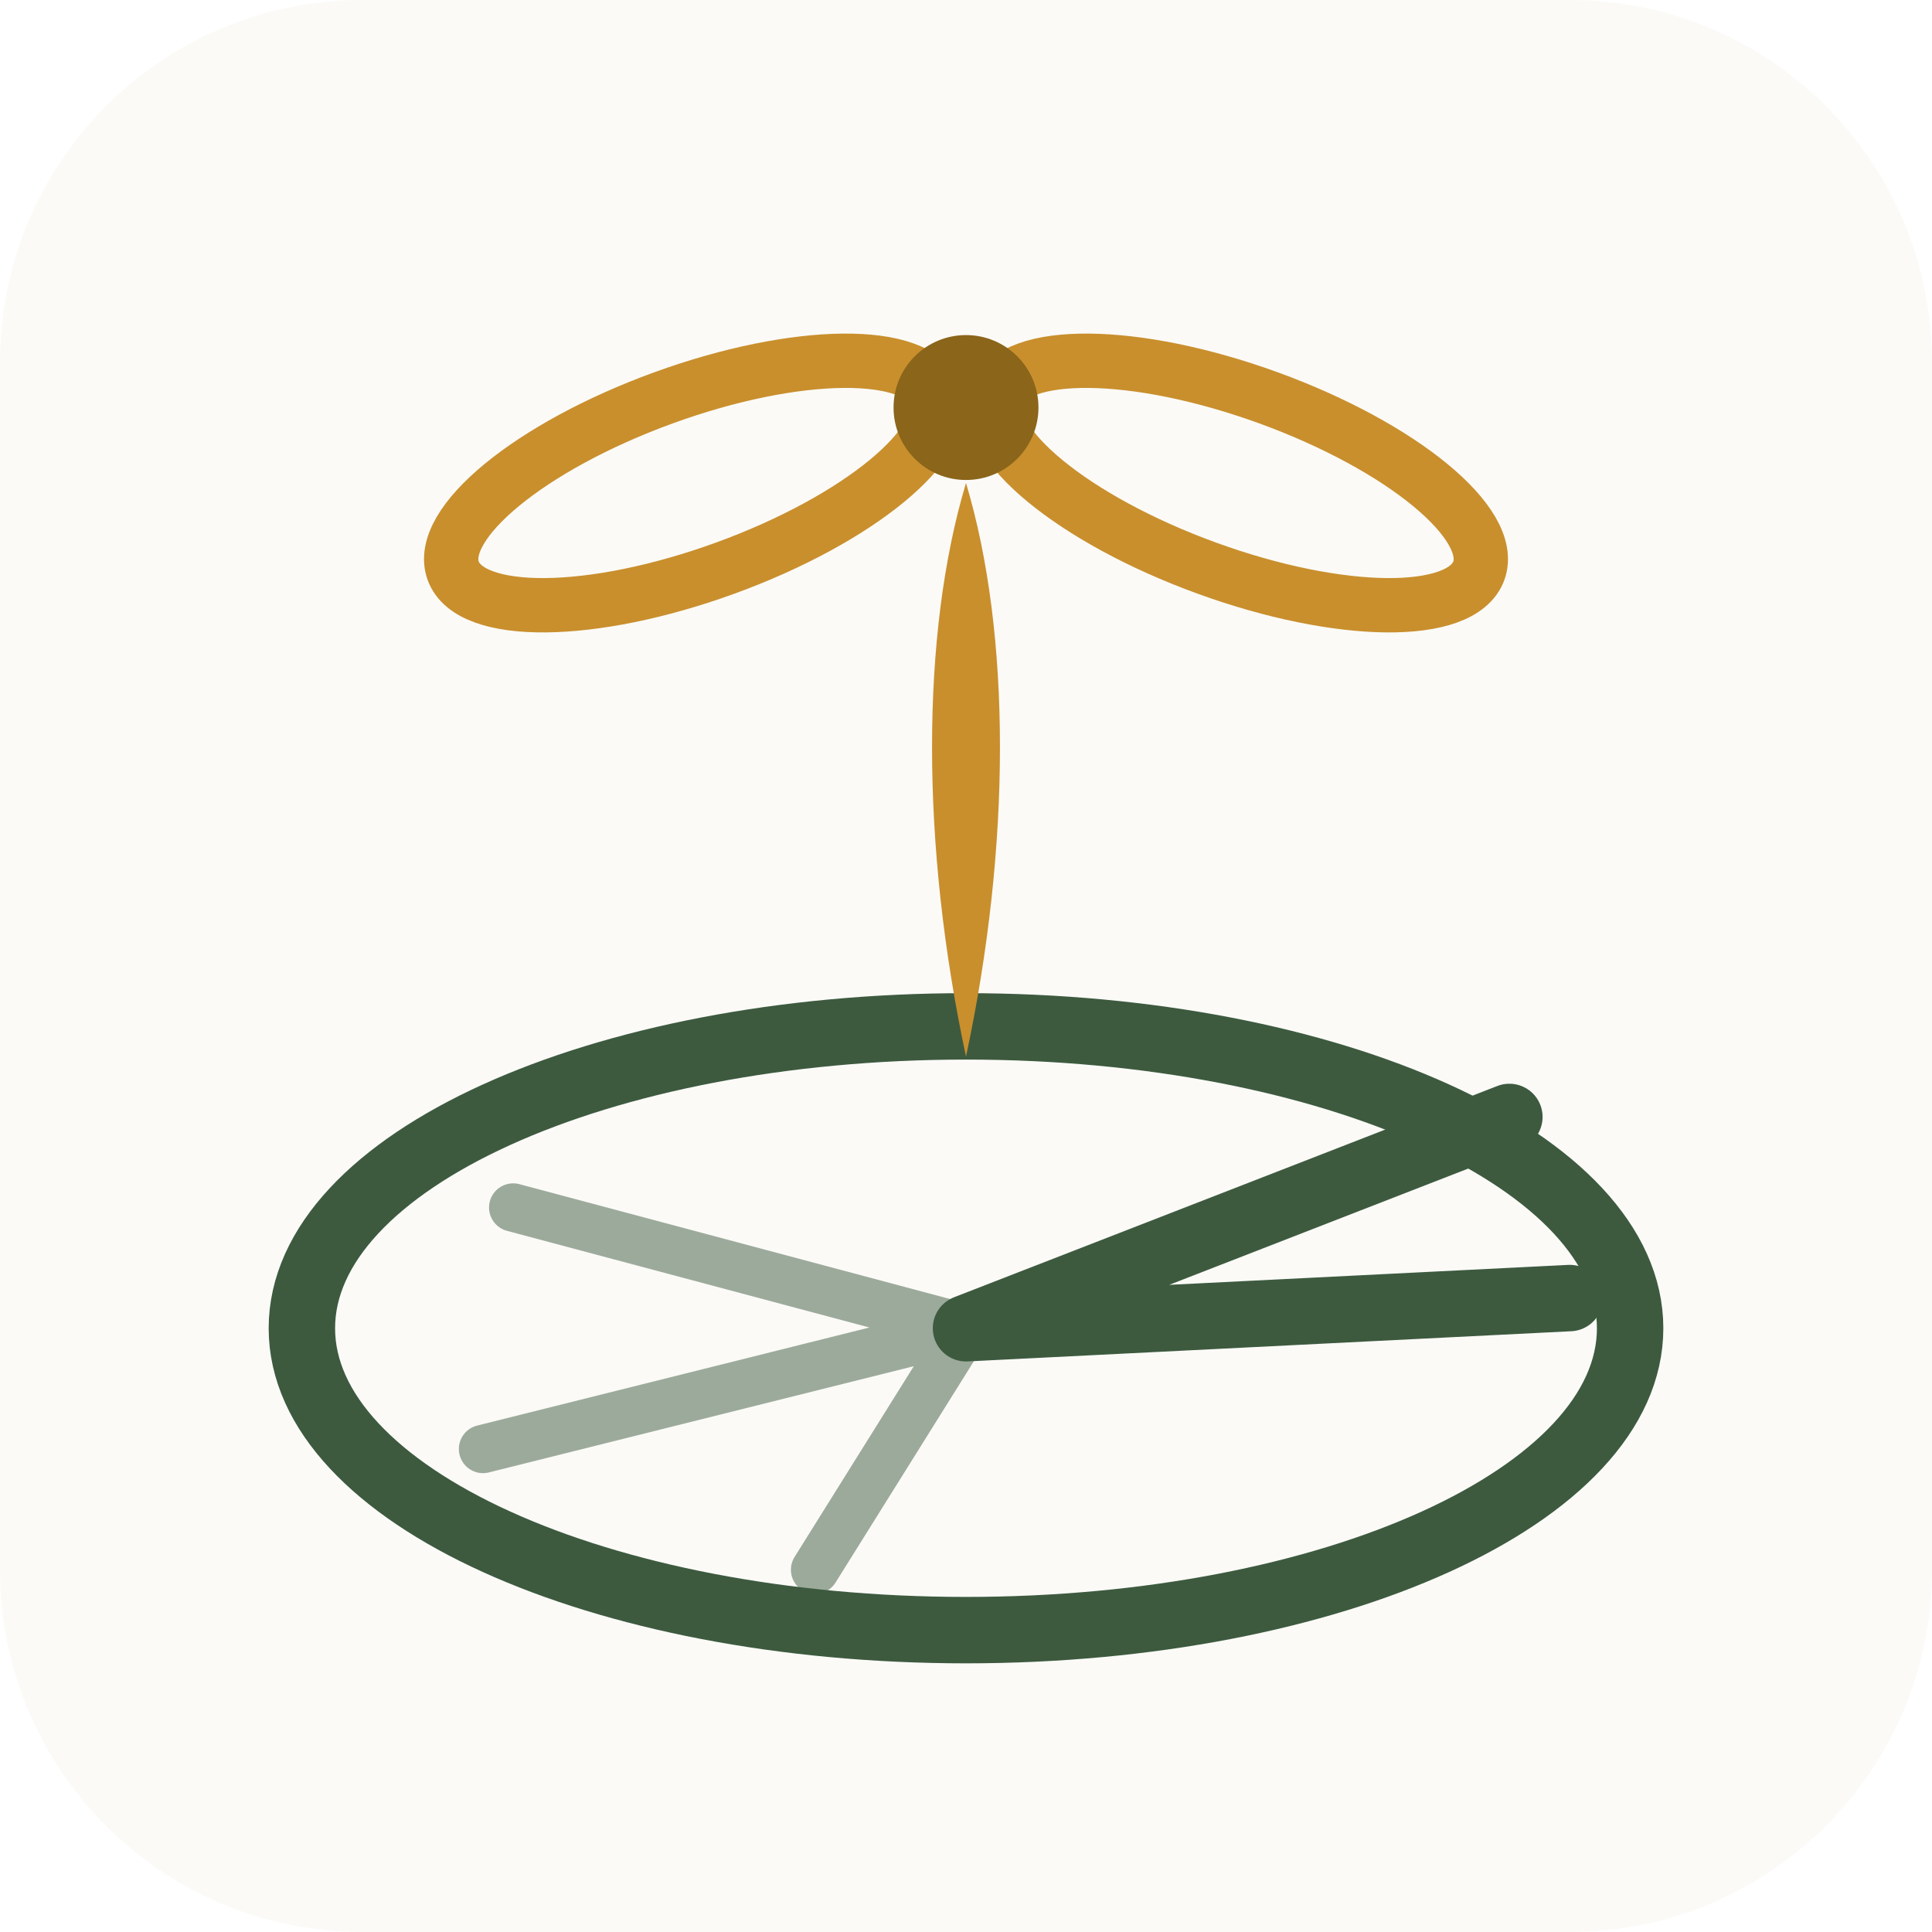
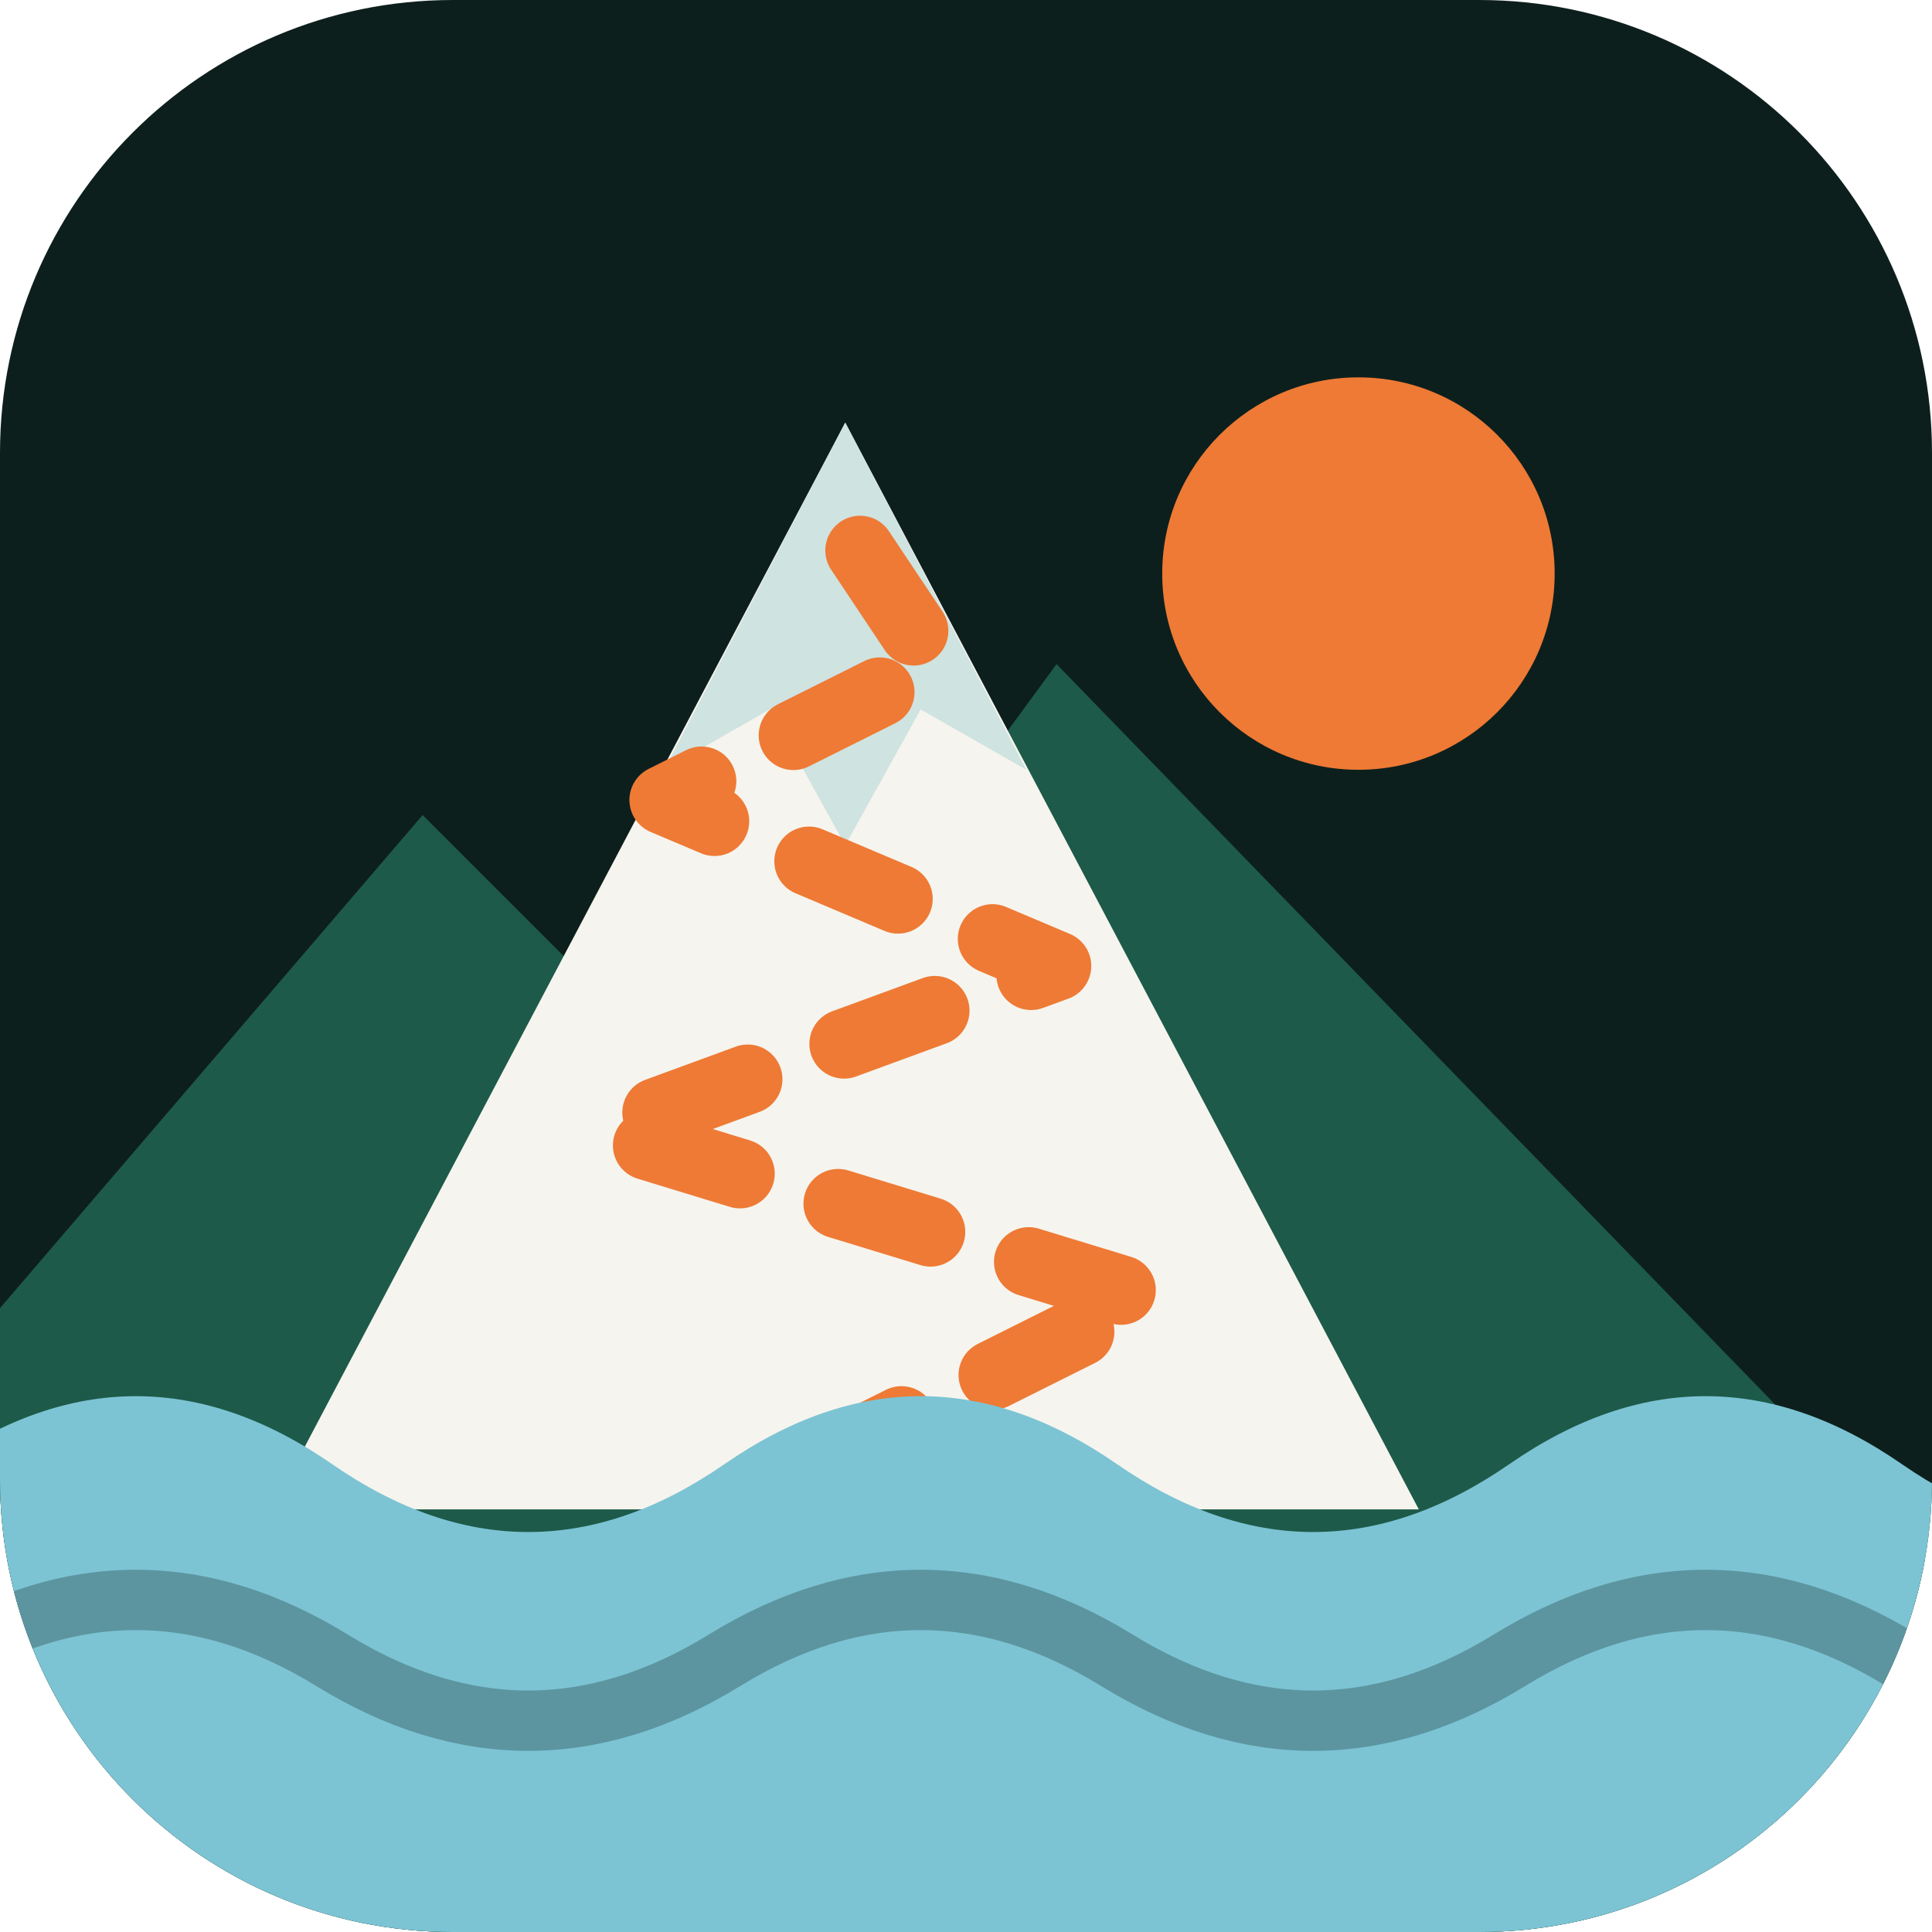
<svg xmlns="http://www.w3.org/2000/svg" viewBox="0 0 64 64">
-   <rect width="64" height="64" rx="12" fill="#fbfaf7" />
-   <g stroke="#3d5a3f" stroke-width="2.2" stroke-linecap="round" stroke-linejoin="round" fill="none">
-     <ellipse cx="32" cy="44" rx="22" ry="10" />
-     <path d="M32 44 L50 37 M32 44 L52 43" />
-     <path d="M32 44 l-15 -4 M32 44 l-16 4 M32 44 l-5 8" opacity="0.5" stroke-width="1.6" />
-   </g>
-   <g transform="translate(32,18)">
-     <g fill="none" stroke="#c98f2d" stroke-width="1.8" stroke-linecap="round">
-       <ellipse cx="-9" cy="-2" rx="8.5" ry="3" transform="rotate(-20 -9 -2)" />
-       <ellipse cx="9" cy="-2" rx="8.5" ry="3" transform="rotate(20 9 -2)" />
-     </g>
-     <path d="M0 -2 C 1.5 3 1.5 10 0 17 C -1.5 10 -1.5 3 0 -2 Z" fill="#c98f2d" />
-     <circle cx="0" cy="-4.5" r="2.4" fill="#8a651a" />
+   <defs>
+     <clipPath id="c">
+       <rect width="64" height="64" rx="15" />
+     </clipPath>
+   </defs>
+   <g clip-path="url(#c)">
+     <rect width="64" height="64" fill="#0d1f1c" />
+     <circle cx="45" cy="19" r="6.5" fill="#ee7a35" />
+     <path d="M-4 48 L14 27 L24 37 L35 22 L68 56 L68 70 L-4 70Z" fill="#1d5a49" />
+     <path d="M9 50 L28 14 L47 50 Z" fill="#f6f4ee" />
+     <path d="M28 14 L34 25.5 L30.5 23.5 L28 28 L25.5 23.5 L22 25.5Z" fill="#cfe3e0" />
+     <path d="M27 48.5 L38 43 L20 37.5 L35 32 L22 26.5 L31 22 L28 17.5" fill="none" stroke="#ee7a35" stroke-width="2.3" stroke-linecap="round" stroke-linejoin="round" stroke-dasharray="3.2 3.4" />
+     <path d="M-2 48.5 q6.5 -4.5 13 0 t13 0 t13 0 t13 0 t13 0 t13 0 V70 H-2Z" fill="#7cc4d4" />
+     <path d="M-2 55 q6.5 -4 13 0 t13 0 t13 0 t13 0 t13 0 t13 0" fill="none" stroke="#0d1f1c" stroke-opacity=".28" stroke-width="2" />
  </g>
</svg>
